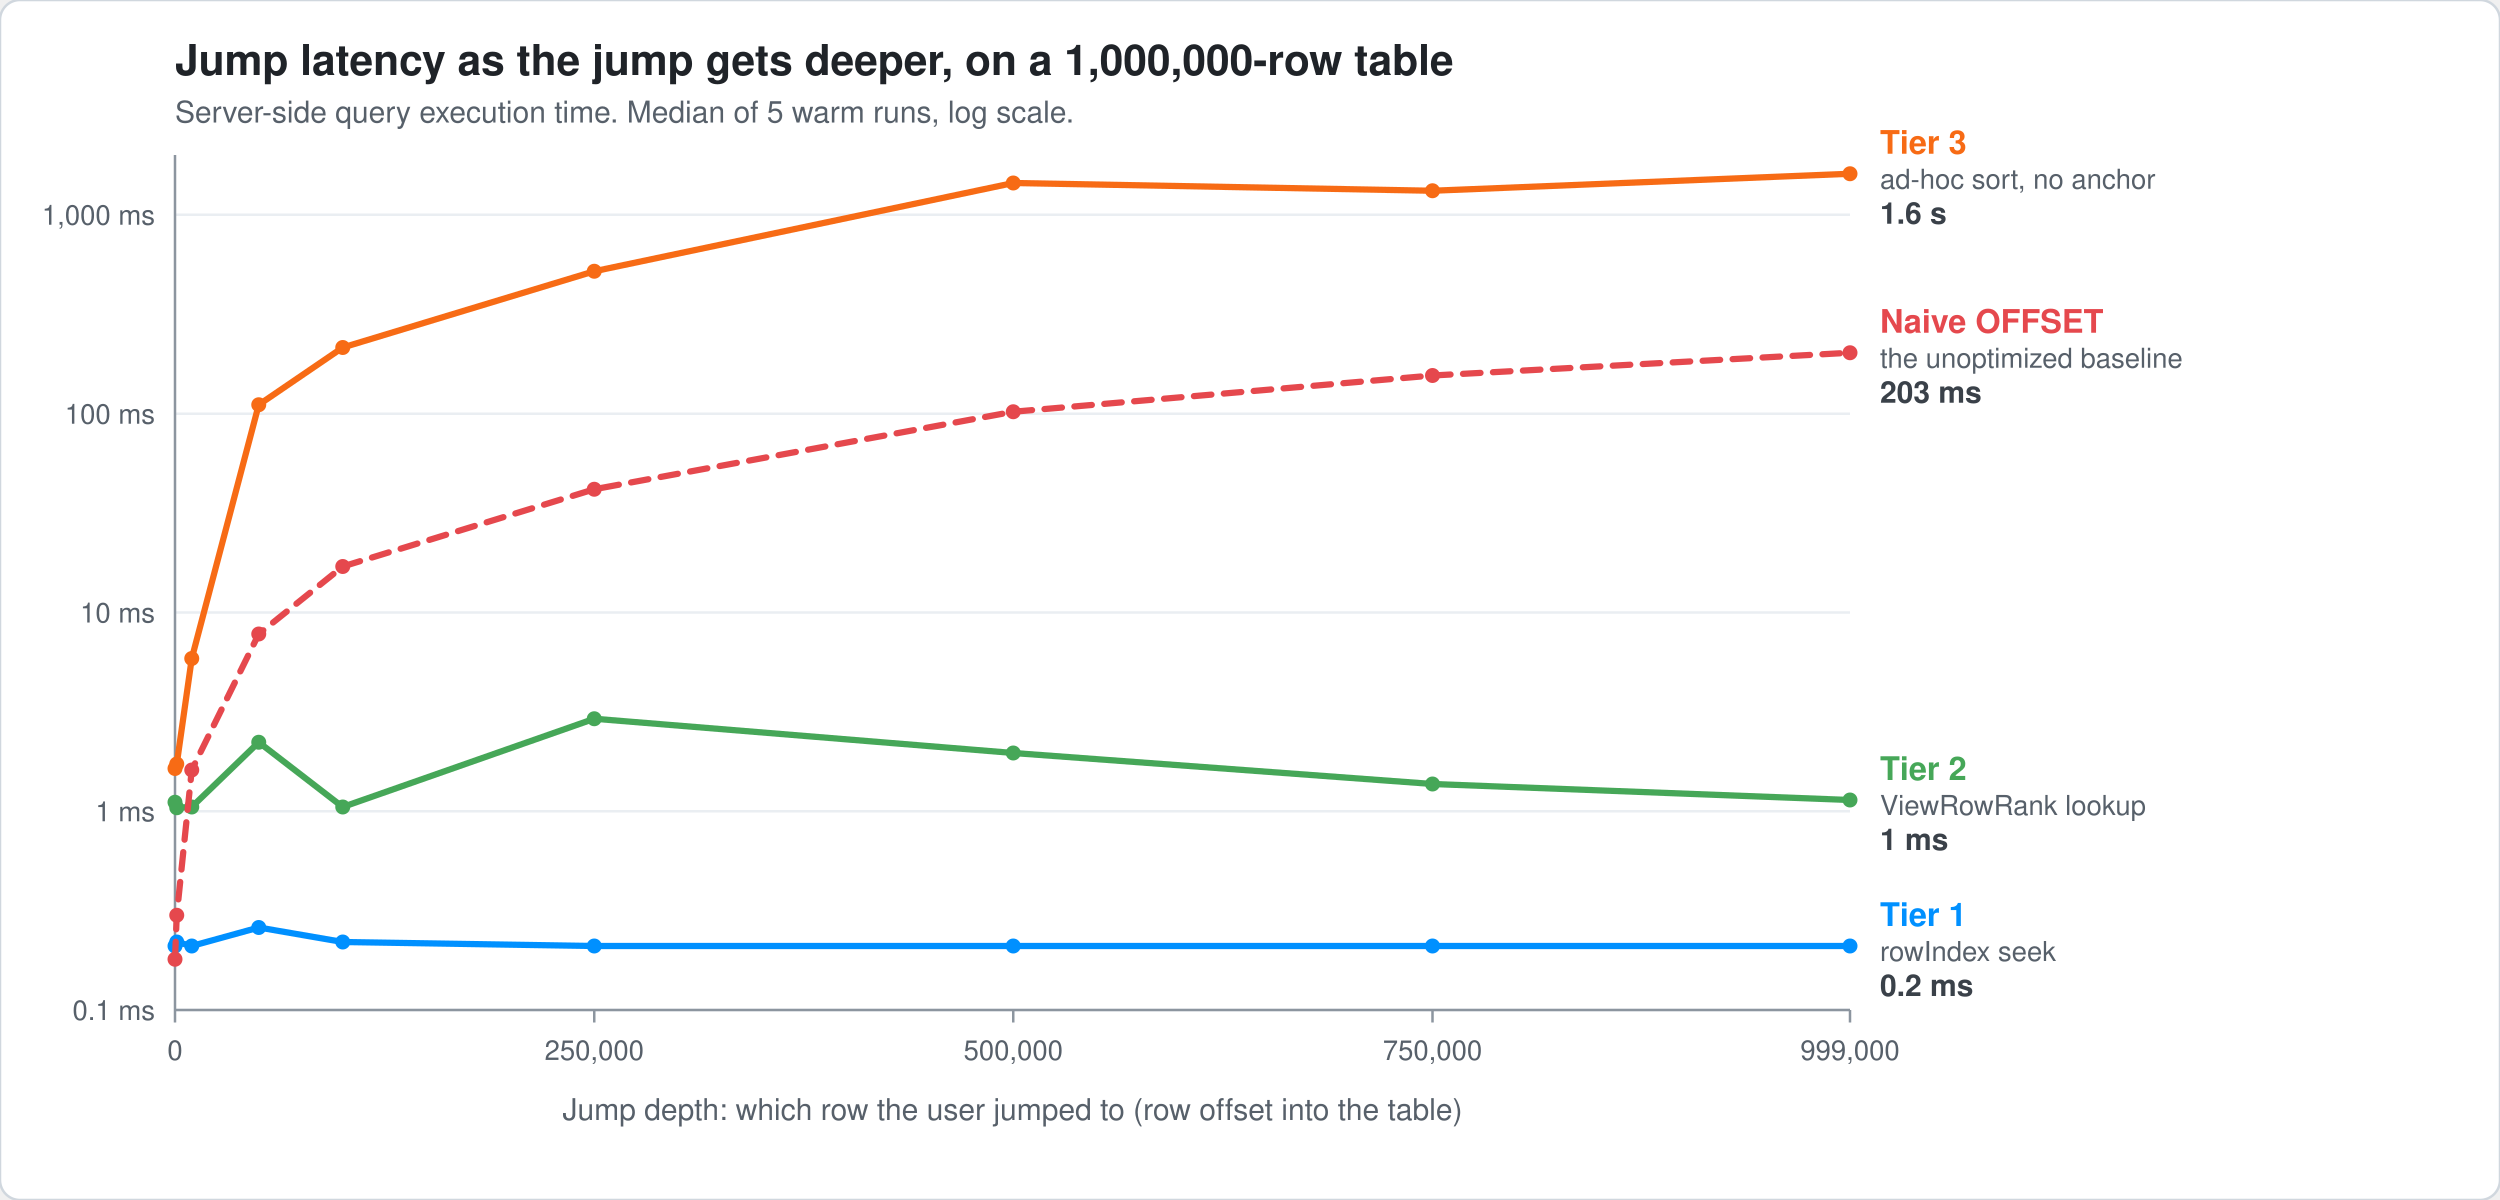
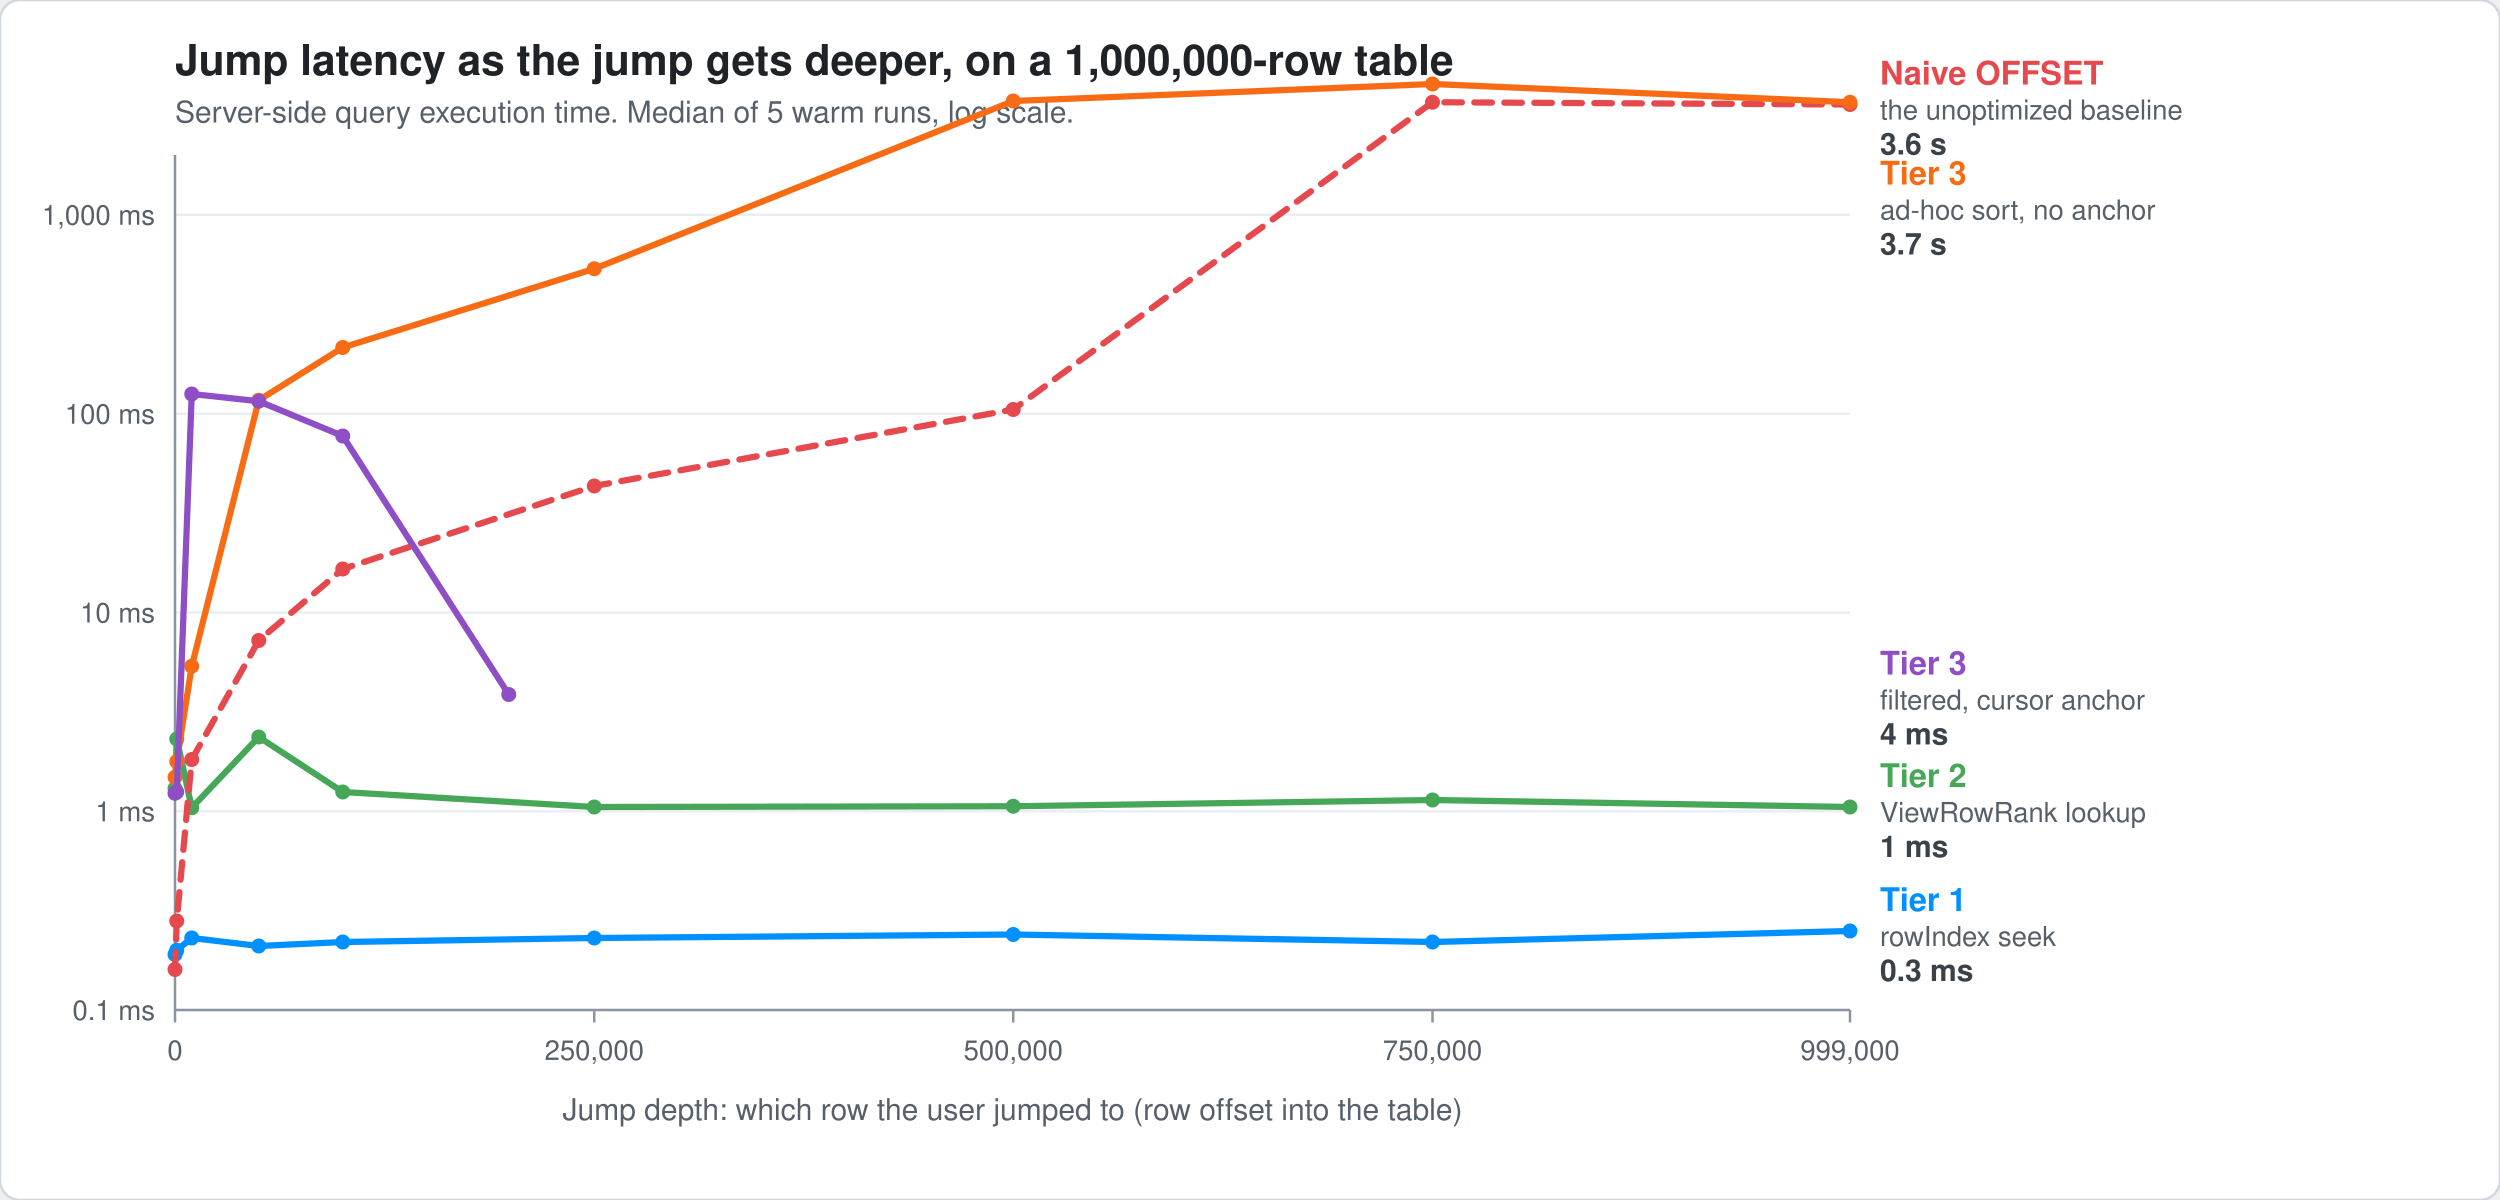
<svg xmlns="http://www.w3.org/2000/svg" width="1000" height="480" viewBox="0 0 1000 480" font-family="-apple-system, 'Segoe UI', Helvetica, Arial, sans-serif">
  <rect width="1000" height="480" rx="8" fill="#ffffff" stroke="#d0d7de" />
  <text x="70" y="30" font-size="17" font-weight="600" fill="#1f2328">Jump latency as the jump gets deeper, on a 1,000,000-row table</text>
  <text x="70" y="49" font-size="12" fill="#57606a">Server-side query execution time. Median of 5 warm runs, log scale.</text>
  <line x1="70" y1="404.0" x2="740" y2="404.0" stroke="#eaeef2" />
  <text x="62" y="408.0" font-size="11" fill="#57606a" text-anchor="end">0.1 ms</text>
  <line x1="70" y1="324.5" x2="740" y2="324.5" stroke="#eaeef2" />
  <text x="62" y="328.5" font-size="11" fill="#57606a" text-anchor="end">1 ms</text>
  <line x1="70" y1="245.0" x2="740" y2="245.0" stroke="#eaeef2" />
  <text x="62" y="249.0" font-size="11" fill="#57606a" text-anchor="end">10 ms</text>
  <line x1="70" y1="165.5" x2="740" y2="165.5" stroke="#eaeef2" />
  <text x="62" y="169.5" font-size="11" fill="#57606a" text-anchor="end">100 ms</text>
  <line x1="70" y1="85.9" x2="740" y2="85.9" stroke="#eaeef2" />
  <text x="62" y="89.9" font-size="11" fill="#57606a" text-anchor="end">1,000 ms</text>
  <line x1="70.0" y1="404" x2="70.0" y2="409" stroke="#8c959f" />
  <text x="70.0" y="424" font-size="11" fill="#57606a" text-anchor="middle">0</text>
  <line x1="237.7" y1="404" x2="237.7" y2="409" stroke="#8c959f" />
  <text x="237.7" y="424" font-size="11" fill="#57606a" text-anchor="middle">250,000</text>
  <line x1="405.3" y1="404" x2="405.3" y2="409" stroke="#8c959f" />
  <text x="405.3" y="424" font-size="11" fill="#57606a" text-anchor="middle">500,000</text>
  <line x1="573.0" y1="404" x2="573.0" y2="409" stroke="#8c959f" />
  <text x="573.0" y="424" font-size="11" fill="#57606a" text-anchor="middle">750,000</text>
  <line x1="740.0" y1="404" x2="740.0" y2="409" stroke="#8c959f" />
  <text x="740.0" y="424" font-size="11" fill="#57606a" text-anchor="middle">999,000</text>
  <line x1="70" y1="62" x2="70" y2="404" stroke="#8c959f" />
  <line x1="70" y1="404" x2="740" y2="404" stroke="#8c959f" />
  <text x="405" y="448" font-size="12" fill="#57606a" text-anchor="middle">Jump depth: which row the user jumped to (row offset into the table)</text>
-   <polyline points="70.0,378.4 70.7,376.8 76.7,378.4 103.5,371.0 137.1,376.8 237.7,378.4 405.3,378.4 573.0,378.4 740.0,378.4" fill="none" stroke="#0090ff" stroke-width="2.5" stroke-linejoin="round" stroke-linecap="round" />
-   <circle cx="70.0" cy="378.4" r="3" fill="#0090ff" />
-   <circle cx="70.7" cy="376.8" r="3" fill="#0090ff" />
-   <circle cx="76.7" cy="378.4" r="3" fill="#0090ff" />
-   <circle cx="103.5" cy="371.0" r="3" fill="#0090ff" />
+   <polyline points="70.0,381.8 70.7,380.1 76.7,375.2 103.5,378.4 137.1,376.8 237.7,375.2 405.3,373.8 573.0,376.8 740.0,372.4" fill="none" stroke="#0090ff" stroke-width="2.5" stroke-linejoin="round" stroke-linecap="round" />
+   <circle cx="70.0" cy="381.8" r="3" fill="#0090ff" />
+   <circle cx="70.7" cy="380.1" r="3" fill="#0090ff" />
+   <circle cx="76.7" cy="375.2" r="3" fill="#0090ff" />
+   <circle cx="103.5" cy="378.4" r="3" fill="#0090ff" />
  <circle cx="137.1" cy="376.8" r="3" fill="#0090ff" />
-   <circle cx="237.7" cy="378.4" r="3" fill="#0090ff" />
-   <circle cx="405.3" cy="378.4" r="3" fill="#0090ff" />
-   <circle cx="573.0" cy="378.4" r="3" fill="#0090ff" />
-   <circle cx="740.0" cy="378.4" r="3" fill="#0090ff" />
-   <text x="752" y="370.4" font-size="13" font-weight="700" fill="#0090ff">Tier 1</text>
-   <text x="752" y="384.4" font-size="11" fill="#57606a">rowIndex seek</text>
-   <text x="752" y="398.4" font-size="12" font-weight="600" fill="#3a4149">0.2 ms</text>
-   <polyline points="70.0,320.9 70.7,323.1 76.7,322.8 103.5,296.9 137.1,322.8 237.7,287.5 405.3,301.2 573.0,313.6 740.0,320.0" fill="none" stroke="#46a758" stroke-width="2.5" stroke-linejoin="round" stroke-linecap="round" />
-   <circle cx="70.0" cy="320.9" r="3" fill="#46a758" />
-   <circle cx="70.7" cy="323.1" r="3" fill="#46a758" />
-   <circle cx="76.7" cy="322.8" r="3" fill="#46a758" />
-   <circle cx="103.5" cy="296.9" r="3" fill="#46a758" />
-   <circle cx="137.1" cy="322.8" r="3" fill="#46a758" />
-   <circle cx="237.7" cy="287.5" r="3" fill="#46a758" />
-   <circle cx="405.3" cy="301.2" r="3" fill="#46a758" />
-   <circle cx="573.0" cy="313.6" r="3" fill="#46a758" />
-   <circle cx="740.0" cy="320.0" r="3" fill="#46a758" />
-   <text x="752" y="312.0" font-size="13" font-weight="700" fill="#46a758">Tier 2</text>
-   <text x="752" y="326.0" font-size="11" fill="#57606a">ViewRowRank lookup</text>
-   <text x="752" y="340.0" font-size="12" font-weight="600" fill="#3a4149">1 ms</text>
-   <polyline points="70.0,383.7 70.7,366.1 76.7,308.0 103.5,253.6 137.1,226.6 237.7,195.7 405.3,164.7 573.0,150.2 740.0,141.1" fill="none" stroke="#e5484d" stroke-width="2.5" stroke-dasharray="7 5" stroke-linejoin="round" stroke-linecap="round" />
-   <circle cx="70.0" cy="383.7" r="3" fill="#e5484d" />
-   <circle cx="70.7" cy="366.1" r="3" fill="#e5484d" />
-   <circle cx="76.7" cy="308.0" r="3" fill="#e5484d" />
-   <circle cx="103.5" cy="253.6" r="3" fill="#e5484d" />
-   <circle cx="137.1" cy="226.6" r="3" fill="#e5484d" />
-   <circle cx="237.7" cy="195.7" r="3" fill="#e5484d" />
-   <circle cx="405.3" cy="164.7" r="3" fill="#e5484d" />
-   <circle cx="573.0" cy="150.2" r="3" fill="#e5484d" />
-   <circle cx="740.0" cy="141.1" r="3" fill="#e5484d" />
-   <text x="752" y="133.1" font-size="13" font-weight="700" fill="#e5484d">Naive OFFSET</text>
-   <text x="752" y="147.1" font-size="11" fill="#57606a">the unoptimized baseline</text>
-   <text x="752" y="161.1" font-size="12" font-weight="600" fill="#3a4149">203 ms</text>
-   <polyline points="70.0,307.4 70.7,305.6 76.7,263.4 103.5,161.9 137.1,139.0 237.7,108.5 405.3,73.2 573.0,76.3 740.0,69.5" fill="none" stroke="#f76b15" stroke-width="2.5" stroke-linejoin="round" stroke-linecap="round" />
-   <circle cx="70.0" cy="307.4" r="3" fill="#f76b15" />
-   <circle cx="70.7" cy="305.6" r="3" fill="#f76b15" />
-   <circle cx="76.7" cy="263.4" r="3" fill="#f76b15" />
-   <circle cx="103.5" cy="161.9" r="3" fill="#f76b15" />
+   <circle cx="237.7" cy="375.2" r="3" fill="#0090ff" />
+   <circle cx="405.3" cy="373.8" r="3" fill="#0090ff" />
+   <circle cx="573.0" cy="376.8" r="3" fill="#0090ff" />
+   <circle cx="740.0" cy="372.4" r="3" fill="#0090ff" />
+   <text x="752" y="364.4" font-size="13" font-weight="700" fill="#0090ff">Tier 1</text>
+   <text x="752" y="378.4" font-size="11" fill="#57606a">rowIndex seek</text>
+   <text x="752" y="392.4" font-size="12" font-weight="600" fill="#3a4149">0.3 ms</text>
+   <polyline points="70.0,315.4 70.7,295.6 76.7,323.1 103.5,294.8 137.1,316.8 237.7,322.8 405.3,322.5 573.0,320.0 740.0,322.8" fill="none" stroke="#46a758" stroke-width="2.5" stroke-linejoin="round" stroke-linecap="round" />
+   <circle cx="70.0" cy="315.4" r="3" fill="#46a758" />
+   <circle cx="70.7" cy="295.6" r="3" fill="#46a758" />
+   <circle cx="76.7" cy="323.1" r="3" fill="#46a758" />
+   <circle cx="103.5" cy="294.8" r="3" fill="#46a758" />
+   <circle cx="137.1" cy="316.8" r="3" fill="#46a758" />
+   <circle cx="237.7" cy="322.8" r="3" fill="#46a758" />
+   <circle cx="405.3" cy="322.5" r="3" fill="#46a758" />
+   <circle cx="573.0" cy="320.0" r="3" fill="#46a758" />
+   <circle cx="740.0" cy="322.8" r="3" fill="#46a758" />
+   <text x="752" y="314.8" font-size="13" font-weight="700" fill="#46a758">Tier 2</text>
+   <text x="752" y="328.8" font-size="11" fill="#57606a">ViewRowRank lookup</text>
+   <text x="752" y="342.8" font-size="12" font-weight="600" fill="#3a4149">1 ms</text>
+   <polyline points="70.0,387.8 70.7,368.4 76.7,303.8 103.5,256.2 137.1,227.6 237.7,194.4 405.3,163.8 573.0,40.9 740.0,41.8" fill="none" stroke="#e5484d" stroke-width="2.5" stroke-dasharray="7 5" stroke-linejoin="round" stroke-linecap="round" />
+   <circle cx="70.0" cy="387.8" r="3" fill="#e5484d" />
+   <circle cx="70.7" cy="368.4" r="3" fill="#e5484d" />
+   <circle cx="76.7" cy="303.8" r="3" fill="#e5484d" />
+   <circle cx="103.5" cy="256.2" r="3" fill="#e5484d" />
+   <circle cx="137.1" cy="227.6" r="3" fill="#e5484d" />
+   <circle cx="237.7" cy="194.4" r="3" fill="#e5484d" />
+   <circle cx="405.3" cy="163.8" r="3" fill="#e5484d" />
+   <circle cx="573.0" cy="40.9" r="3" fill="#e5484d" />
+   <circle cx="740.0" cy="41.8" r="3" fill="#e5484d" />
+   <text x="752" y="33.8" font-size="13" font-weight="700" fill="#e5484d">Naive OFFSET</text>
+   <text x="752" y="47.8" font-size="11" fill="#57606a">the unoptimized baseline</text>
+   <text x="752" y="61.8" font-size="12" font-weight="600" fill="#3a4149">3.6 s</text>
+   <polyline points="70.0,310.9 70.7,304.6 76.7,266.5 103.5,160.1 137.1,139.0 237.7,107.5 405.3,40.4 573.0,33.6 740.0,40.9" fill="none" stroke="#f76b15" stroke-width="2.5" stroke-linejoin="round" stroke-linecap="round" />
+   <circle cx="70.0" cy="310.9" r="3" fill="#f76b15" />
+   <circle cx="70.7" cy="304.6" r="3" fill="#f76b15" />
+   <circle cx="76.7" cy="266.5" r="3" fill="#f76b15" />
+   <circle cx="103.5" cy="160.1" r="3" fill="#f76b15" />
  <circle cx="137.1" cy="139.0" r="3" fill="#f76b15" />
-   <circle cx="237.7" cy="108.5" r="3" fill="#f76b15" />
-   <circle cx="405.3" cy="73.2" r="3" fill="#f76b15" />
-   <circle cx="573.0" cy="76.3" r="3" fill="#f76b15" />
-   <circle cx="740.0" cy="69.5" r="3" fill="#f76b15" />
-   <text x="752" y="61.5" font-size="13" font-weight="700" fill="#f76b15">Tier 3</text>
-   <text x="752" y="75.5" font-size="11" fill="#57606a">ad-hoc sort, no anchor</text>
-   <text x="752" y="89.5" font-size="12" font-weight="600" fill="#3a4149">1.6 s</text>
+   <circle cx="237.7" cy="107.5" r="3" fill="#f76b15" />
+   <circle cx="405.3" cy="40.4" r="3" fill="#f76b15" />
+   <circle cx="573.0" cy="33.6" r="3" fill="#f76b15" />
+   <circle cx="740.0" cy="40.9" r="3" fill="#f76b15" />
+   <text x="752" y="73.8" font-size="13" font-weight="700" fill="#f76b15">Tier 3</text>
+   <text x="752" y="87.8" font-size="11" fill="#57606a">ad-hoc sort, no anchor</text>
+   <text x="752" y="101.8" font-size="12" font-weight="600" fill="#3a4149">3.7 s</text>
+   <polyline points="70.0,317.3 70.7,316.8 76.7,157.6 103.5,160.5 137.1,174.4 203.5,277.8" fill="none" stroke="#8e4ec6" stroke-width="2.5" stroke-linejoin="round" stroke-linecap="round" />
+   <circle cx="70.0" cy="317.3" r="3" fill="#8e4ec6" />
+   <circle cx="70.7" cy="316.8" r="3" fill="#8e4ec6" />
+   <circle cx="76.7" cy="157.6" r="3" fill="#8e4ec6" />
+   <circle cx="103.5" cy="160.5" r="3" fill="#8e4ec6" />
+   <circle cx="137.1" cy="174.4" r="3" fill="#8e4ec6" />
+   <circle cx="203.5" cy="277.8" r="3" fill="#8e4ec6" />
+   <text x="752" y="269.8" font-size="13" font-weight="700" fill="#8e4ec6">Tier 3</text>
+   <text x="752" y="283.8" font-size="11" fill="#57606a">filtered, cursor anchor</text>
+   <text x="752" y="297.8" font-size="12" font-weight="600" fill="#3a4149">4 ms</text>
</svg>
